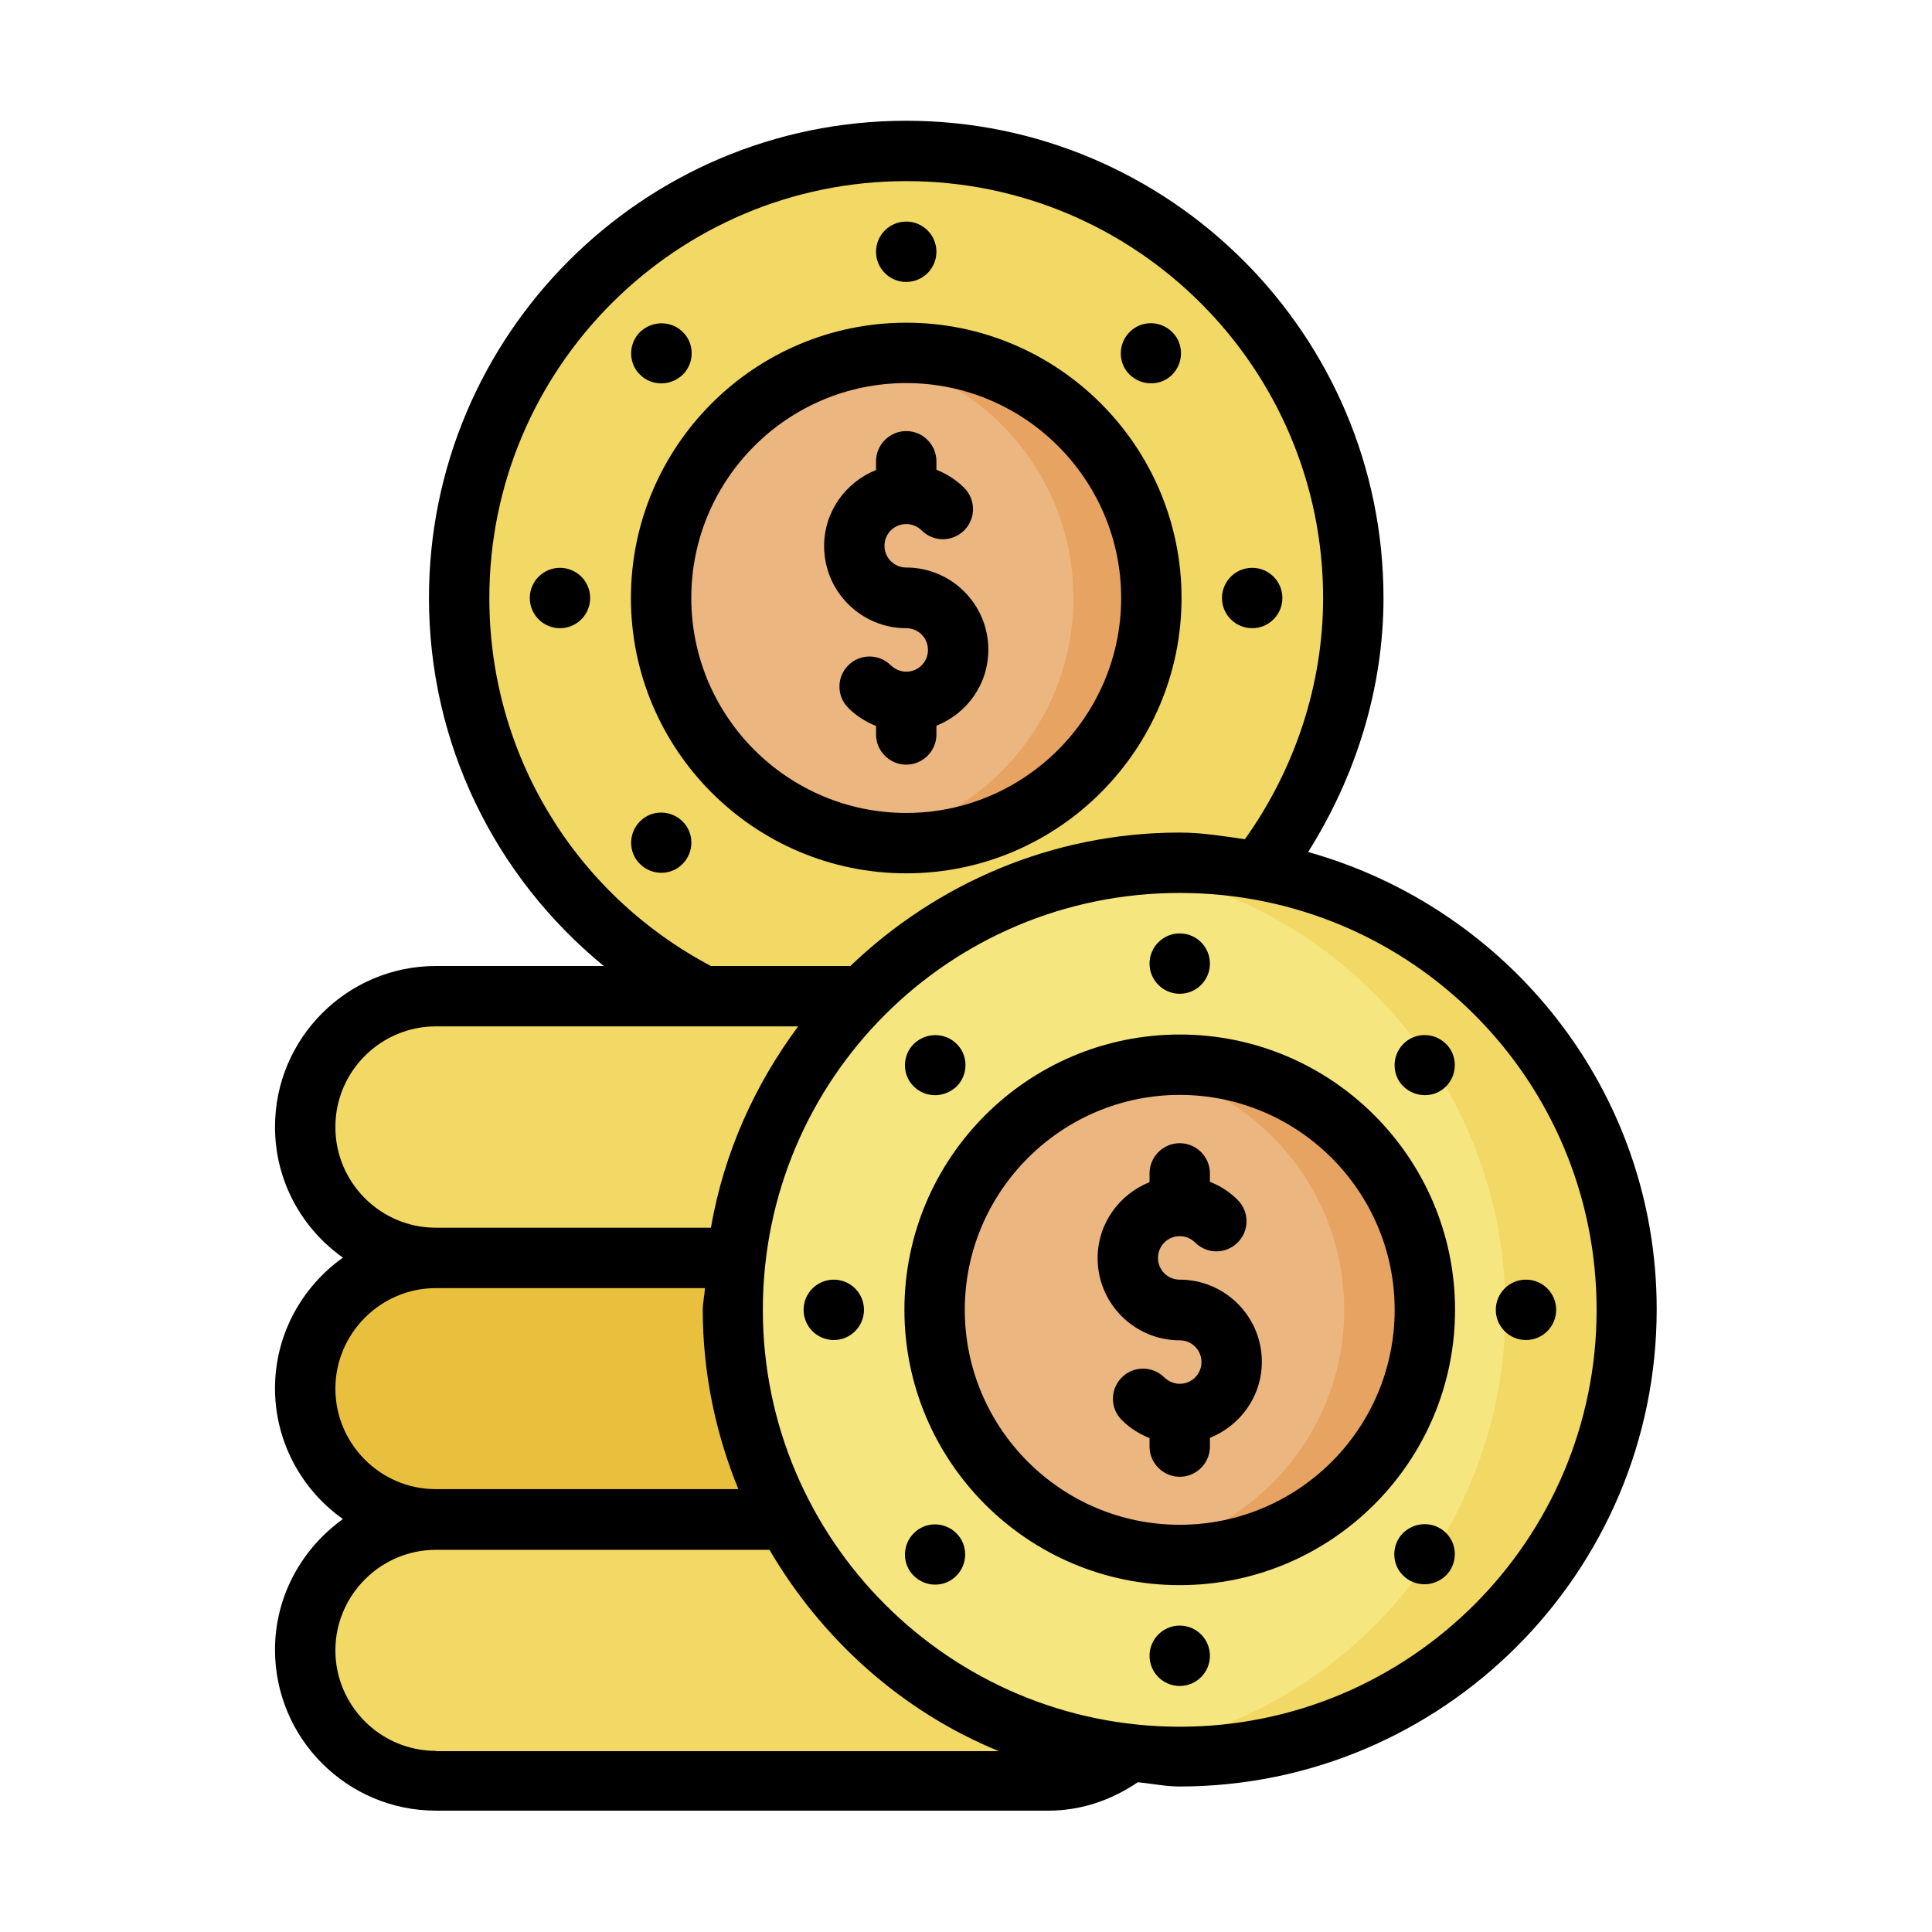
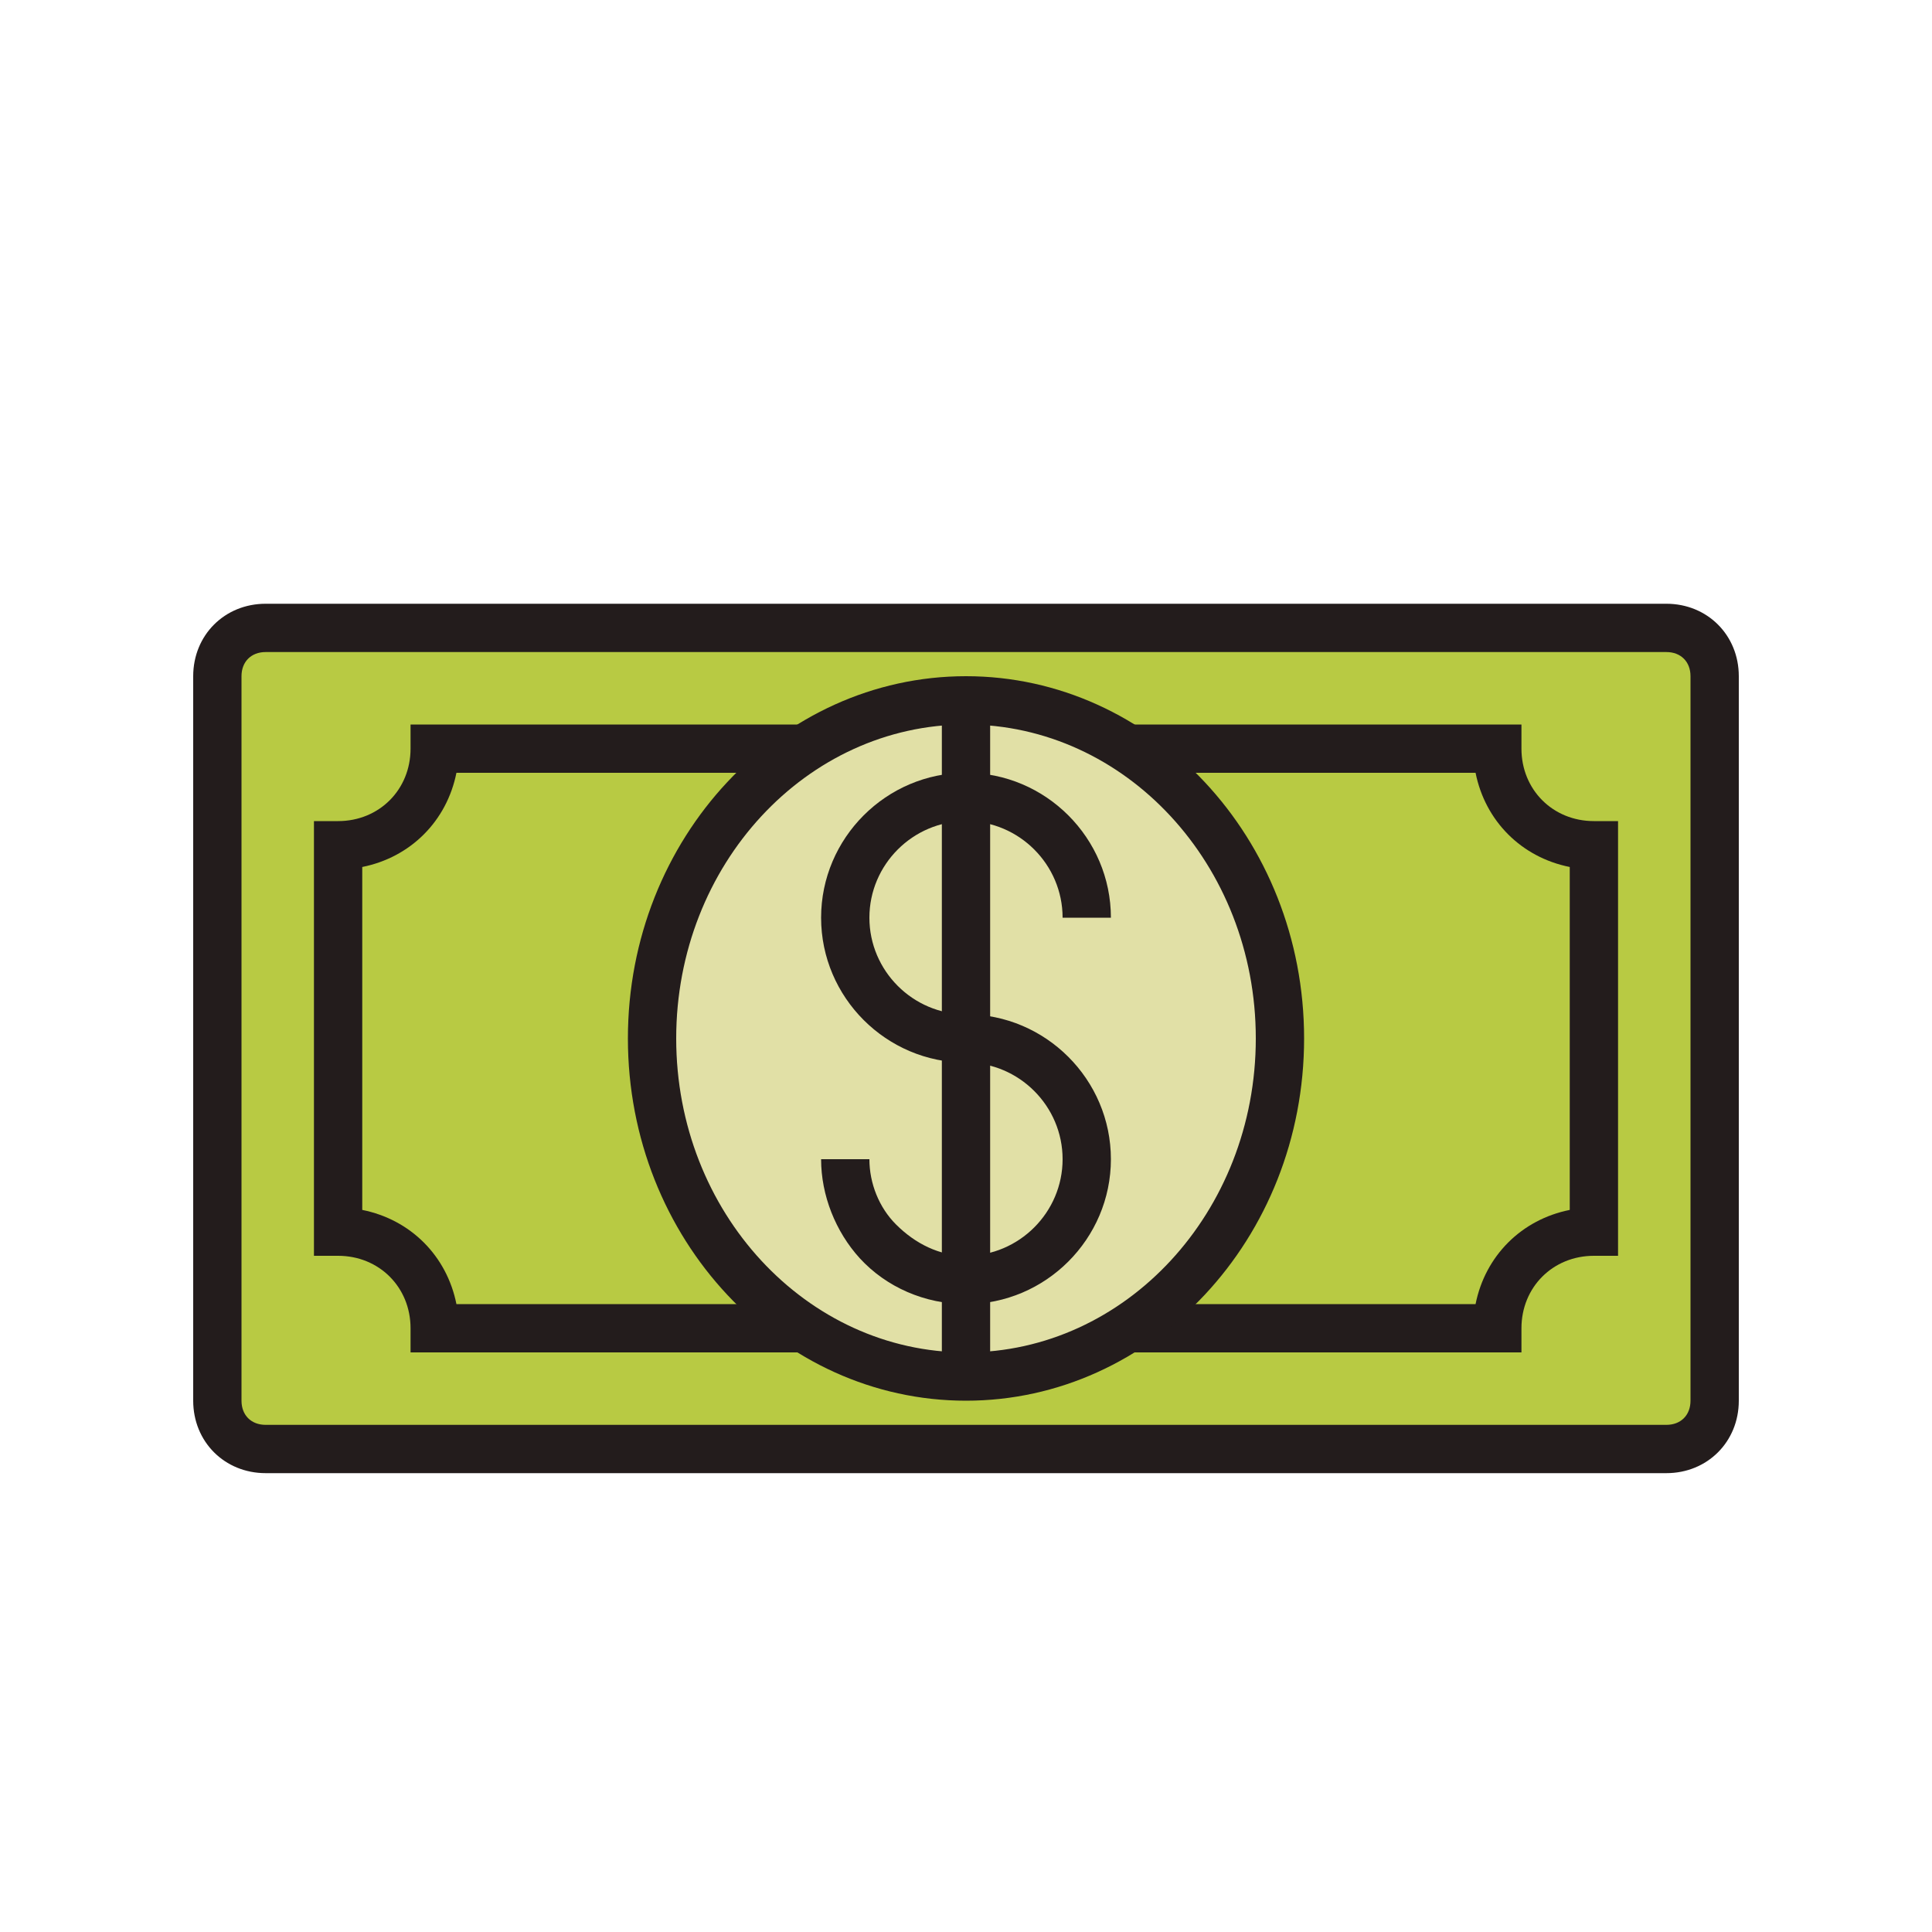
- <svg xmlns="http://www.w3.org/2000/svg" width="800px" height="800px" viewBox="0 0 64 64">
-   <g id="a" />
-   <g id="b">
-     <path d="M30.02,5c-8.18,0-14.81,6.63-14.81,14.81,0,5.56,3.12,10.66,8.07,13.19l8.05,6.25,10.43-10.41c1.99-2.59,3.07-5.76,3.07-9.03,0-8.18-6.63-14.81-14.81-14.81Z" fill="#f2d865" fill-rule="evenodd" />
-     <path d="M30.02,5c-.56,0-1.12,.03-1.66,.1,7.4,.83,13.15,7.1,13.15,14.71,0,3.27-1.08,6.44-3.07,9.03l-8.97,8.95,1.87,1.45,10.43-10.41c1.99-2.59,3.07-5.76,3.07-9.03,0-8.18-6.63-14.81-14.81-14.81h0Z" fill="#f2d865" fill-rule="evenodd" />
-     <path d="M14.44,33c-2.4,0-4.33,1.93-4.33,4.33s1.93,4.33,4.33,4.33v8.67c-2.4,0-4.33,1.94-4.33,4.34s1.93,4.33,4.33,4.33h20.3c1,0,1.93-.34,2.66-.91l-1.92-18.93-6.9-6.17H14.44Z" fill="#f2d865" fill-rule="evenodd" />
-     <path d="M26.04,50.33H14.45c-2.4,0-4.34-1.93-4.34-4.33s1.93-4.33,4.34-4.33h9.94l1.65,8.67Z" fill="#e9c03d" fill-rule="evenodd" />
-     <circle cx="39.08" cy="43.39" fill="#f5e680" r="14.81" transform="translate(-15.15 21.73) rotate(-26.22)" />
-     <circle cx="39.08" cy="43.39" fill="#ebb680" r="8.12" />
-     <circle cx="30.02" cy="19.81" fill="#ebb680" r="8.12" transform="translate(8.18 48.38) rotate(-86.02)" />
-     <path d="M39.08,28.58c-.67,0-1.33,.05-1.99,.14,7.32,1.01,12.78,7.27,12.78,14.67,0,7.4-5.47,13.66-12.8,14.66,.67,.09,1.34,.14,2.01,.14,8.18,0,14.81-6.63,14.81-14.81s-6.63-14.81-14.81-14.81Z" fill="#f2d865" fill-rule="evenodd" />
-     <path d="M39.08,35.27c-.46,0-.9,.04-1.34,.11,3.85,.64,6.79,3.98,6.79,8.01s-2.94,7.37-6.79,8.01c.43,.07,.88,.11,1.34,.11,4.49,0,8.12-3.64,8.12-8.12s-3.63-8.12-8.12-8.12Z" fill="#e6a361" fill-rule="evenodd" />
-     <path d="M30.02,11.69c-.44,0-.87,.04-1.29,.1,3.87,.62,6.83,3.97,6.83,8.02s-2.96,7.4-6.83,8.02c.42,.07,.85,.1,1.29,.1,4.49,0,8.12-3.63,8.12-8.12s-3.64-8.12-8.12-8.12Z" fill="#e6a361" fill-rule="evenodd" />
-     <path d="M43.33,28.23c1.59-2.52,2.5-5.44,2.5-8.42,0-8.72-7.09-15.81-15.81-15.81s-15.81,7.09-15.81,15.81c0,4.81,2.17,9.22,5.79,12.19h-5.56c-2.94,0-5.33,2.39-5.33,5.33,0,1.79,.89,3.37,2.25,4.33-1.36,.97-2.25,2.55-2.25,4.33s.89,3.37,2.25,4.33c-1.35,.97-2.25,2.54-2.25,4.33,0,2.94,2.39,5.33,5.33,5.33h20.3c1.07,0,2.08-.35,2.95-.94,.46,.04,.91,.14,1.38,.14,8.72,0,15.81-7.09,15.81-15.81,0-7.24-4.91-13.29-11.56-15.15Zm-27.12-8.42c0-7.61,6.19-13.81,13.81-13.81s13.81,6.19,13.81,13.81c0,2.86-.93,5.66-2.59,7.99-.71-.1-1.42-.22-2.16-.22-4.23,0-8.07,1.7-10.91,4.42h-4.62c-4.53-2.4-7.34-7.04-7.34-12.19Zm-5.1,17.52c0-1.84,1.5-3.33,3.33-3.33h12c-1.44,1.94-2.46,4.19-2.89,6.67H14.44c-1.84,0-3.33-1.5-3.33-3.33Zm3.33,12c-1.84,0-3.33-1.5-3.33-3.33s1.5-3.33,3.33-3.33h8.91c-.01,.25-.07,.48-.07,.72,0,2.1,.43,4.11,1.18,5.94H14.44Zm0,8.67c-1.84,0-3.33-1.5-3.33-3.33s1.5-3.33,3.33-3.33h11.05c1.74,2.97,4.38,5.35,7.6,6.67H14.44Zm24.64-.8c-7.61,0-13.81-6.19-13.81-13.81s6.15-13.81,13.81-13.81,13.81,6.19,13.81,13.81-6.19,13.81-13.81,13.81Z" />
-     <path d="M39.08,34.27c-5.03,0-9.12,4.09-9.12,9.12s4.09,9.12,9.12,9.12,9.12-4.09,9.12-9.12-4.09-9.12-9.12-9.12Zm0,16.24c-3.93,0-7.12-3.2-7.12-7.12s3.2-7.12,7.12-7.12,7.12,3.19,7.12,7.12-3.19,7.12-7.12,7.12Z" />
-     <path d="M30.02,28.93c5.03,0,9.12-4.09,9.12-9.12s-4.09-9.12-9.12-9.12-9.12,4.09-9.12,9.12,4.09,9.12,9.12,9.12Zm0-16.24c3.93,0,7.12,3.2,7.12,7.12s-3.2,7.12-7.12,7.12-7.12-3.19-7.12-7.12,3.19-7.12,7.12-7.12Z" />
-     <path d="M30.02,20.81c.4,0,.72,.32,.72,.72s-.32,.72-.72,.72c-.19,0-.37-.08-.51-.21-.39-.39-1.02-.39-1.41,0s-.39,1.02,0,1.41c.27,.27,.58,.46,.92,.6v.28c0,.55,.45,1,1,1s1-.45,1-1v-.29c1.01-.4,1.72-1.37,1.72-2.52,0-1.5-1.22-2.72-2.72-2.72-.4,0-.72-.32-.72-.72s.32-.72,.72-.72c.19,0,.38,.08,.51,.21,.39,.39,1.02,.39,1.41,0s.39-1.02,0-1.41c-.27-.27-.58-.46-.92-.6v-.28c0-.55-.45-1-1-1s-1,.45-1,1v.29c-1,.4-1.72,1.37-1.72,2.52,0,1.5,1.22,2.72,2.72,2.72Z" />
-     <path d="M39.08,42.39c-.4,0-.72-.32-.72-.72s.32-.72,.72-.72c.19,0,.37,.07,.51,.21,.39,.39,1.02,.39,1.41,0s.39-1.02,0-1.41c-.27-.27-.58-.47-.92-.6v-.28c0-.55-.45-1-1-1s-1,.45-1,1v.29c-1,.4-1.72,1.37-1.72,2.52,0,1.5,1.22,2.72,2.72,2.72,.4,0,.72,.32,.72,.72s-.32,.72-.72,.72c-.19,0-.37-.08-.51-.21-.39-.39-1.02-.39-1.41,0s-.39,1.02,0,1.41c.27,.27,.58,.46,.92,.6v.28c0,.55,.45,1,1,1s1-.45,1-1v-.29c1-.4,1.72-1.37,1.72-2.52,0-1.5-1.22-2.72-2.72-2.72Z" />
-     <circle cx="39.08" cy="31.92" r="1" />
-     <circle cx="39.08" cy="54.85" r="1" />
-     <circle cx="50.55" cy="43.39" r="1" />
-     <circle cx="27.62" cy="43.39" r="1" />
-     <path d="M47.9,35.99c.39-.39,.39-1.03,0-1.41-.39-.39-1.03-.39-1.41,0-.39,.39-.39,1.03,0,1.41s1.03,.39,1.41,0Z" />
-     <path d="M30.27,50.79c-.39,.39-.39,1.03,0,1.41,.39,.39,1.03,.39,1.41,0,.39-.39,.39-1.03,0-1.41-.39-.39-1.03-.39-1.41,0Z" />
-     <path d="M47.19,50.49c-.27,0-.52,.11-.71,.29-.39,.39-.39,1.03,0,1.41,.19,.19,.44,.29,.71,.29s.52-.11,.71-.29c.39-.39,.39-1.03,0-1.41-.19-.19-.44-.29-.71-.29Z" />
-     <path d="M30.98,36.28c.26,0,.52-.11,.71-.29,.39-.39,.39-1.03,0-1.41-.19-.19-.44-.29-.71-.29s-.52,.11-.71,.29c-.39,.39-.39,1.03,0,1.41,.19,.19,.44,.29,.71,.29Z" />
-     <circle cx="30.02" cy="8.34" r="1" />
-     <circle cx="41.48" cy="19.81" r="1" />
-     <circle cx="18.55" cy="19.81" r="1" />
-     <path d="M38.83,12.41c.39-.39,.39-1.03,0-1.41-.39-.39-1.03-.39-1.41,0-.39,.39-.39,1.03,0,1.41s1.03,.39,1.41,0Z" />
-     <path d="M21.2,27.21c-.39,.39-.39,1.03,0,1.41,.39,.39,1.03,.39,1.41,0,.39-.39,.39-1.03,0-1.41-.39-.39-1.03-.39-1.41,0Z" />
-     <path d="M21.91,12.7c.27,0,.52-.11,.71-.29,.39-.39,.39-1.03,0-1.41-.19-.19-.44-.29-.71-.29s-.52,.11-.71,.29c-.39,.39-.39,1.03,0,1.41,.19,.19,.44,.29,.71,.29Z" />
-   </g>
-   <g id="c" />
-   <g id="d" />
-   <g id="e" />
-   <g id="f" />
-   <g id="g" />
-   <g id="h" />
-   <g id="i" />
-   <g id="j" />
-   <g id="k" />
-   <g id="l" />
-   <g id="m" />
-   <g id="n" />
-   <g id="o" />
-   <g id="p" />
-   <g id="q" />
-   <g id="r" />
-   <g id="s" />
-   <g id="t" />
-   <g id="u" />
-   <g id="v" />
-   <g id="w" />
-   <g id="x" />
-   <g id="y" />
-   <g id="a`" />
-   <g id="aa" />
-   <g id="ab" />
-   <g id="ac" />
-   <g id="ad" />
-   <g id="ae" />
-   <g id="af" />
-   <g id="ag" />
-   <g id="ah" />
-   <g id="ai" />
-   <g id="aj" />
-   <g id="ak" />
-   <g id="al" />
-   <g id="am" />
-   <g id="an" />
-   <g id="ao" />
-   <g id="ap" />
-   <g id="aq" />
-   <g id="ar" />
-   <g id="as" />
-   <g id="at" />
-   <g id="au" />
-   <g id="av" />
-   <g id="aw" />
-   <g id="ax" />
+ <svg xmlns="http://www.w3.org/2000/svg" width="800px" height="800px" viewBox="0 0 1024 1024" class="icon" version="1.1">
+   <path d="M908.8 742.4c0 14.08-11.52 25.6-25.6 25.6H140.8c-14.08 0-25.6-11.52-25.6-25.6V358.4c0-14.08 11.52-25.6 25.6-25.6h742.4c14.08 0 25.6 11.52 25.6 25.6v384z" fill="#B8CA43" />
+   <path d="M883.2 780.8H140.8c-21.76 0-38.4-16.64-38.4-38.4V358.4c0-21.76 16.64-38.4 38.4-38.4h742.4c21.76 0 38.4 16.64 38.4 38.4v384c0 21.76-16.64 38.4-38.4 38.4zM140.8 345.6c-7.68 0-12.8 5.12-12.8 12.8v384c0 7.68 5.12 12.8 12.8 12.8h742.4c7.68 0 12.8-5.12 12.8-12.8V358.4c0-7.68-5.12-12.8-12.8-12.8H140.8z" fill="#231C1C" />
+   <path d="M844.8 652.8V448c-28.16 0-51.2-23.04-51.2-51.2H230.4c0 28.16-23.04 51.2-51.2 51.2v204.8c28.16 0 51.2 23.04 51.2 51.2h563.2c0-28.16 23.04-51.2 51.2-51.2z" fill="#B8CA43" />
+   <path d="M806.4 716.8H217.6v-12.8c0-21.76-16.64-38.4-38.4-38.4h-12.8V435.2h12.8c21.76 0 38.4-16.64 38.4-38.4v-12.8h588.8v12.8c0 21.76 16.64 38.4 38.4 38.4h12.8v230.4h-12.8c-21.76 0-38.4 16.64-38.4 38.4v12.8z m-564.48-25.6h540.16c5.12-25.6 24.32-44.8 49.92-49.92V459.52c-25.6-5.12-44.8-24.32-49.92-49.92H241.92c-5.12 25.6-24.32 44.8-49.92 49.92v181.76c25.6 5.12 44.8 24.32 49.92 49.92z" fill="#231C1C" />
+   <path d="M345.6 550.4a179.2 166.4 90 1 0 332.8 0 179.2 166.4 90 1 0-332.8 0Z" fill="#E1E0A6" />
+   <path d="M512 742.4c-98.56 0-179.2-85.76-179.2-192s80.64-192 179.2-192 179.2 85.76 179.2 192-80.64 192-179.2 192z m0-358.4c-84.48 0-153.6 74.24-153.6 166.4s69.12 166.4 153.6 166.4 153.6-74.24 153.6-166.4-69.12-166.4-153.6-166.4z" fill="#231C1C" />
+   <path d="M499.2 371.2h25.6v358.4h-25.6z" fill="#231C1C" />
+   <path d="M512 691.2c-21.76 0-42.24-8.96-56.32-24.32-12.8-14.08-20.48-33.28-20.48-52.48h25.6c0 12.8 5.12 25.6 14.08 34.56 10.24 10.24 23.04 16.64 37.12 16.64 28.16 0 51.2-23.04 51.2-51.2s-23.04-51.2-51.2-51.2c-42.24 0-76.8-34.56-76.8-76.8s34.56-76.8 76.8-76.8 76.8 34.56 76.8 76.8h-25.6c0-28.16-23.04-51.2-51.2-51.2s-51.2 23.04-51.2 51.2 23.04 51.2 51.2 51.2c42.24 0 76.8 34.56 76.8 76.8s-34.56 76.8-76.8 76.8z" fill="#231C1C" />
</svg>
